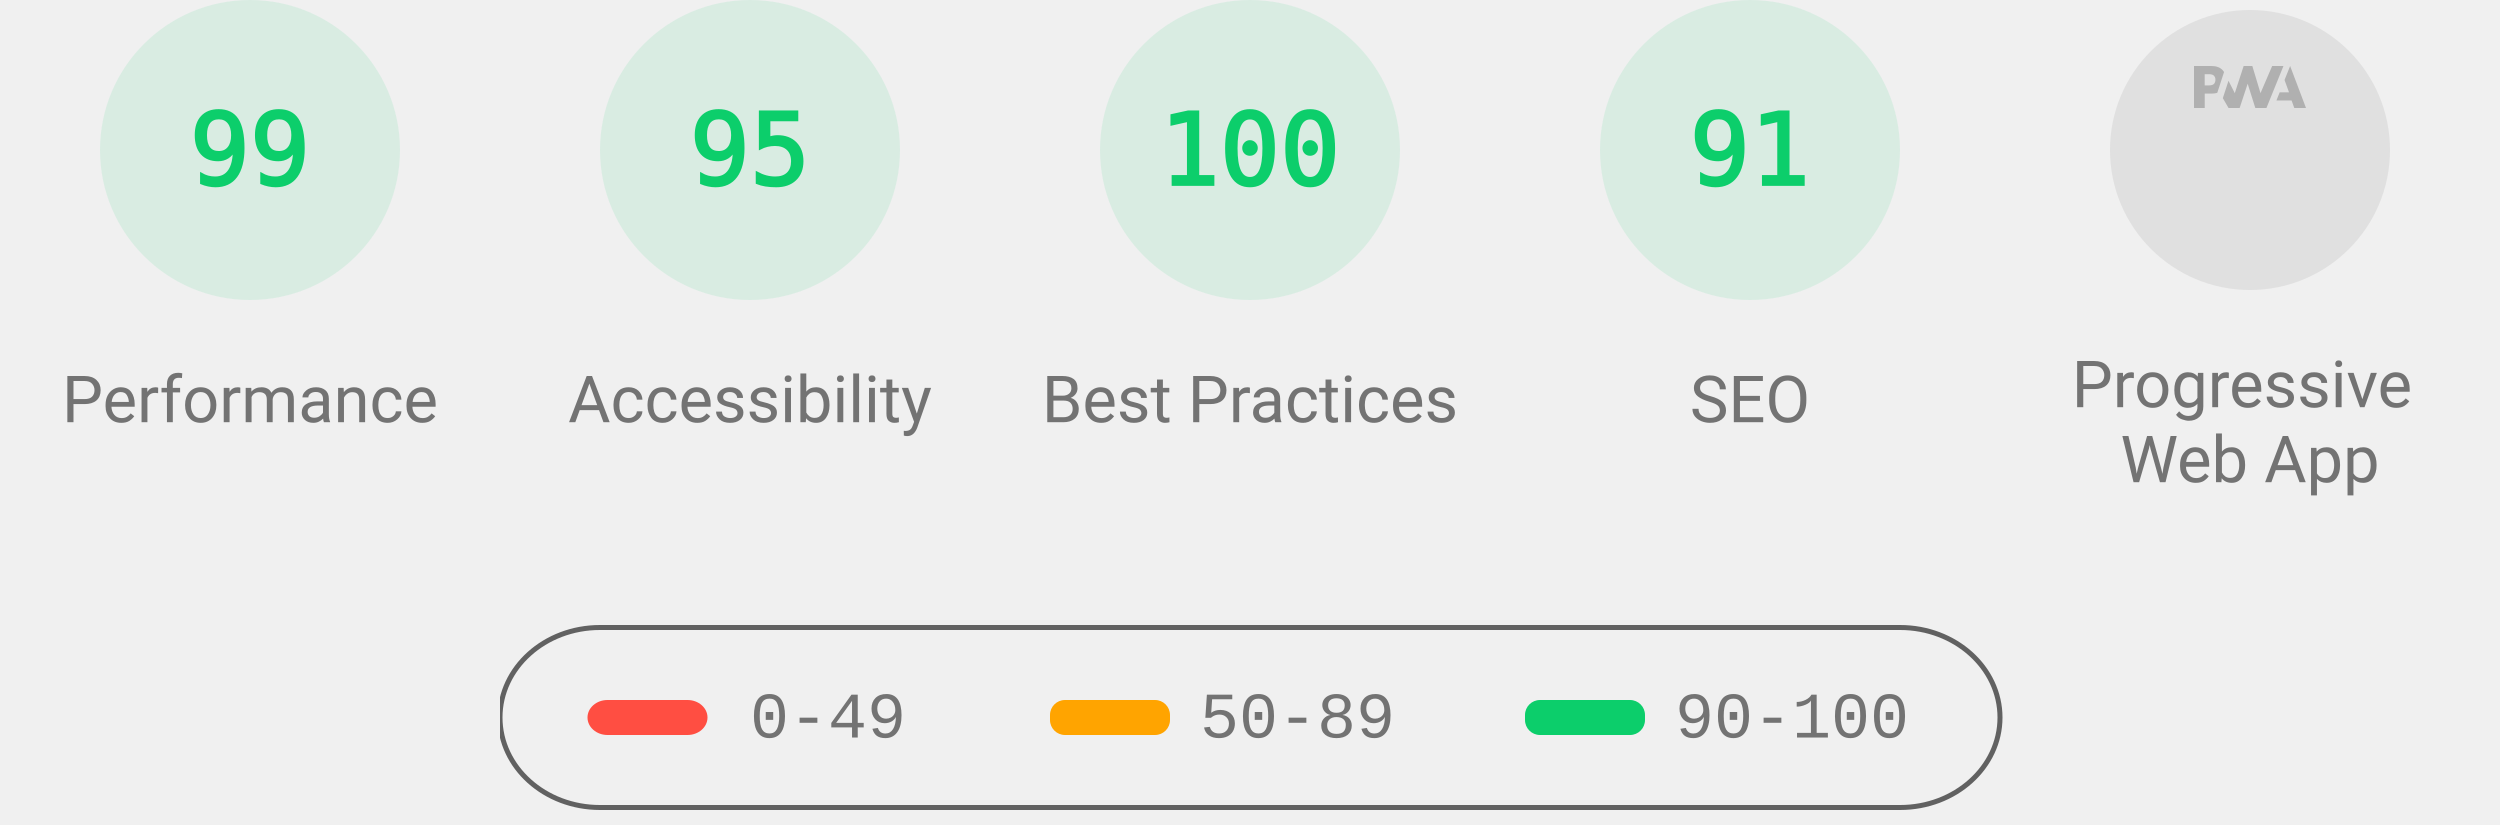
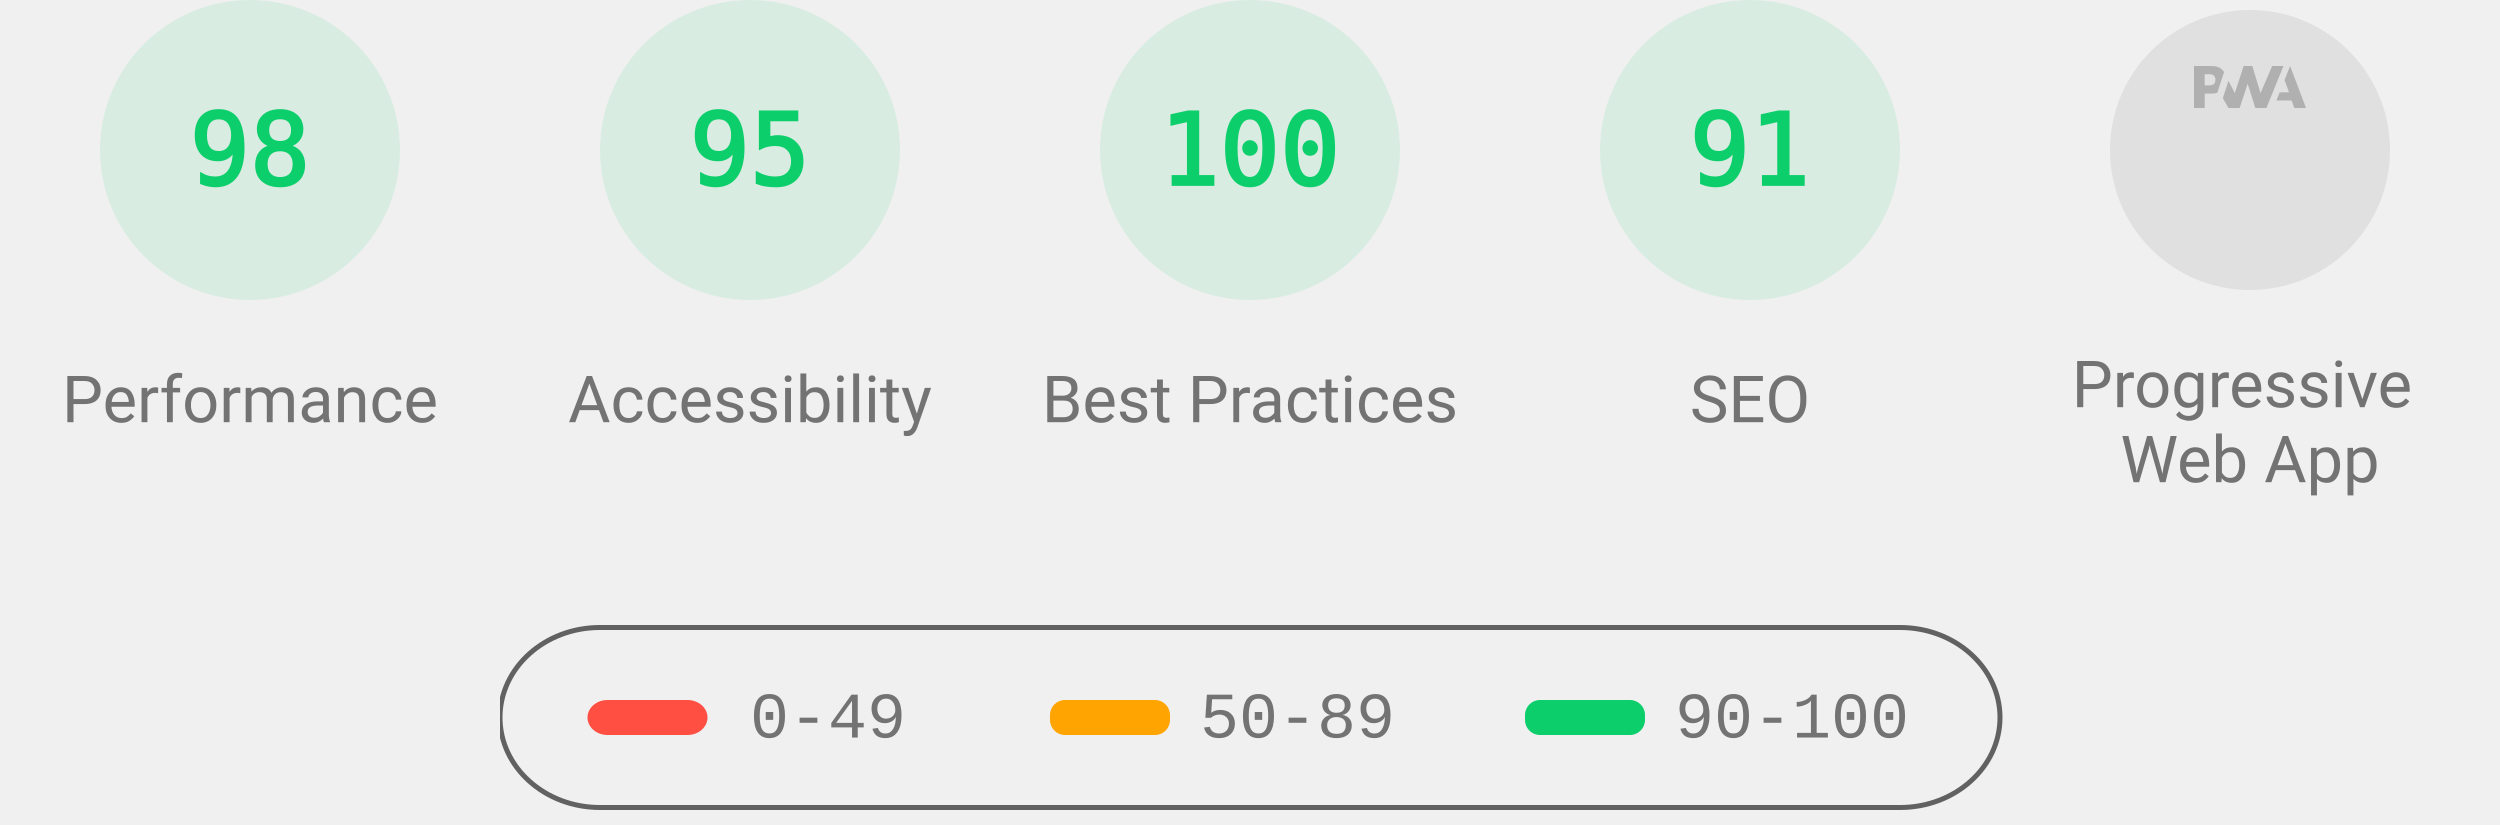
<svg xmlns="http://www.w3.org/2000/svg" class="theme--agnostic" fill="none" width="1000" height="330">
  <style>
			.gauge-base {
				opacity: 0.1
			}

			.gauge-arc {
				fill: none;
				animation-delay: 250ms;
				stroke-linecap: round;
				transform: rotate(-90deg);
				transform-origin: 100px 60px;
				animation: load-gauge 1s ease forwards
			}

			.guage-text {
				font-size: 40px;
				font-family: monospace;
				text-align: center
			}

			.guage-red {
				color: #ff4e42;
				fill: #ff4e42;
				stroke: #ff4e42
			}
			.guage-orange {
				color: #ffa400;
				fill: #ffa400;
				stroke: #ffa400
			}
			.guage-green {
				color: #0cce6b;
				fill: #0cce6b;
				stroke: #0cce6b
			}
			.theme--agnostic .guage-undefined {
				color: #5c5c5c;
				fill: #5c5c5c;
				stroke: #5c5c5c
			}
			.theme--light .guage-undefined {
				color: #1e1e1e;
				fill: #1e1e1e;
				stroke: #1e1e1e
			}
			.theme--dark .guage-undefined {
				color: #f5f5f5;
				fill: #f5f5f5;
				stroke: #f5f5f5
			}

			.guage-title {
				stroke: none;
				font-size: 26px;
				line-height: 26px;
				font-family: Roboto, Halvetica, Arial, sans-serif
			}
			.metric.guage-title {
				font-family: 'Courier New', Courier, monospace
			}
			.theme--agnostic .guage-title {
				color: #737373;
				fill: #737373
			}
			.theme--light .guage-title {
				color: #212121;
				fill: #212121
			}
			.theme--dark .guage-title {
				color: #f5f5f5;
				fill: #f5f5f5
			}

			@keyframes load-gauge {
				from {
					stroke-dasharray: 0 352.858
				}
			}
			.lh-gauge--pwa__disc {
				fill: #e0e0e0
			}
			.lh-gauge--pwa__logo {
				position: relative;
				fill: #b0b0b0
			}
			.lh-gauge--pwa__invisible {
				display: none
			}
			.lh-gauge--pwa__visible {
				display: inline
			}
			.guage-invisible {
				display: none
			}
			.lh-gauge--pwa__logo--primary-color {
				fill: #304ffe
			}
			.theme--agnostic .lh-gauge--pwa__logo--secondary-color {
				fill: #787878
			}
			.theme--light .lh-gauge--pwa__logo--secondary-color {
				fill: #3d3d3d
			}
			.theme--dark .lh-gauge--pwa__logo--secondary-color {
				fill: #d8b6b6
			}
			.theme--light #svg_2 {
				stroke: #00000022
			}
			.theme--agnostic #svg_2 {
				stroke: #616161
			}
			.theme--light #svg_2 {
				stroke: #00000022
			}
			.theme--dark #svg_2 {
				stroke: #f5f5f566
			}
		</style>
  <svg class="guage-div guage-perf guage-green" viewBox="0 0 200 200" width="200" height="200" x="0" y="0">
    <circle class="gauge-base" r="56" cx="100" cy="60" stroke-width="8" />
-     <circle class="gauge-arc guage-arc-1" r="56" cx="100" cy="60" stroke-width="8" style="stroke-dasharray: 348.339, 351.858;" />
-     <text class="guage-text" x="100px" y="60px" alignment-baseline="central" dominant-baseline="central" text-anchor="middle">99</text>
+     <circle class="gauge-arc guage-arc-1" r="56" cx="100" cy="60" stroke-width="8" style="stroke-dasharray: 344.821, 351.858;" />
+     <text class="guage-text" x="100px" y="60px" alignment-baseline="central" dominant-baseline="central" text-anchor="middle">98</text>
    <text class="guage-title" x="100px" y="160px" alignment-baseline="central" dominant-baseline="central" text-anchor="middle">Performance</text>
  </svg>,<svg class="guage-div guage-perf guage-green" viewBox="0 0 200 200" width="200" height="200" x="200" y="0">
    <circle class="gauge-base" r="56" cx="100" cy="60" stroke-width="8" />
    <circle class="gauge-arc guage-arc-1" r="56" cx="100" cy="60" stroke-width="8" style="stroke-dasharray: 334.265, 351.858;" />
    <text class="guage-text" x="100px" y="60px" alignment-baseline="central" dominant-baseline="central" text-anchor="middle">95</text>
    <text class="guage-title" x="100px" y="160px" alignment-baseline="central" dominant-baseline="central" text-anchor="middle">Accessibility</text>
  </svg>,<svg class="guage-div guage-perf guage-green" viewBox="0 0 200 200" width="200" height="200" x="400" y="0">
    <circle class="gauge-base" r="56" cx="100" cy="60" stroke-width="8" />
    <circle class="gauge-arc guage-arc-1" r="56" cx="100" cy="60" stroke-width="8" style="stroke-dasharray: 351.858, 351.858;" />
    <text class="guage-text" x="100px" y="60px" alignment-baseline="central" dominant-baseline="central" text-anchor="middle">100</text>
    <text class="guage-title" x="100px" y="160px" alignment-baseline="central" dominant-baseline="central" text-anchor="middle">Best Practices</text>
  </svg>,<svg class="guage-div guage-perf guage-green" viewBox="0 0 200 200" width="200" height="200" x="600" y="0">
    <circle class="gauge-base" r="56" cx="100" cy="60" stroke-width="8" />
    <circle class="gauge-arc guage-arc-1" r="56" cx="100" cy="60" stroke-width="8" style="stroke-dasharray: 320.191, 351.858;" />
    <text class="guage-text" x="100px" y="60px" alignment-baseline="central" dominant-baseline="central" text-anchor="middle">91</text>
    <text class="guage-title" x="100px" y="160px" alignment-baseline="central" dominant-baseline="central" text-anchor="middle">SEO</text>
  </svg>,<svg class="guage-div guage-pwa" viewBox="0 0 200 200" width="200" height="200" x="800" y="0">
    <svg viewBox="0 0 60 60" width="112" height="112" x="44" y="4">
      <defs>
        <linearGradient id="lh-gauge--pwa__check-circle__gradient-0" x1="50%" y1="0%" x2="50%" y2="100%">
          <stop stop-color="#00C852" offset="0%" />
          <stop stop-color="#009688" offset="100%" />
        </linearGradient>
        <linearGradient id="lh-gauge--pwa__installable__shadow-gradient-0" x1="76.056%" x2="24.111%" y1="82.995%" y2="24.735%">
          <stop stop-color="#A5D6A7" offset="0%" />
          <stop stop-color="#80CBC4" offset="100%" />
        </linearGradient>
        <linearGradient id="lh-gauge--pwa__fast-reliable__shadow-gradient-0" x1="76.056%" y1="82.995%" x2="25.678%" y2="26.493%">
          <stop stop-color="#64B5F6" offset="0%" />
          <stop stop-color="#2979FF" offset="100%" />
        </linearGradient>
        <g id="lh-gauge--pwa__fast-reliable-badge-0">
          <circle fill="#FFFFFF" cx="10" cy="10" r="10" />
          <path fill="#304FFE" d="M10 3.58l5.25 2.34v3.5c0 3.23-2.24 6.26-5.25 7-3.01-.74-5.25-3.77-5.25-7v-3.5L10 3.58zm-.47 10.74l2.76-4.83.03-.07c.04-.08 0-.24-.22-.24h-1.64l.47-3.26h-.47l-2.7 4.77c-.02.01.05-.1-.04.05-.09.16-.1.31.18.31h1.63l-.47 3.27h.47z" />
        </g>
        <g id="lh-gauge--pwa__installable-badge-0">
          <circle fill="#FFFFFF" cx="10" cy="10" r="10" />
          <path fill="#009688" d="M10 4.167A5.835 5.835 0 0 0 4.167 10 5.835 5.835 0 0 0 10 15.833 5.835 5.835 0 0 0 15.833 10 5.835 5.835 0 0 0 10 4.167zm2.917 6.416h-2.334v2.334H9.417v-2.334H7.083V9.417h2.334V7.083h1.166v2.334h2.334v1.166z" />
        </g>
      </defs>
      <g stroke="none" fill-rule="nonzero">
        <circle class="lh-gauge--pwa__disc" cx="30" cy="30" r="30" />
        <g class="lh-gauge--pwa__logo">
          <path d="M35.66 19.39l.7-1.75h2L37.4 15 38.6 12l3.4 9h-2.51l-.58-1.61z" />
          <path d="M33.52 21l3.65-9h-2.42l-2.5 5.82L30.5 12h-1.86l-1.9 5.82-1.35-2.65-1.21 3.72L25.4 21h2.38l1.72-5.2 1.64 5.2z" />
          <path fill-rule="nonzero" d="M20.3 17.91h1.48c.45 0 .85-.05 1.2-.15l.39-1.18 1.07-3.3a2.64 2.64 0 0 0-.28-.37c-.55-.6-1.36-.91-2.42-.91H18v9h2.3V17.9zm1.96-3.84c.22.22.33.5.33.87 0 .36-.1.65-.29.87-.2.23-.59.35-1.15.35h-.86v-2.41h.87c.52 0 .89.1 1.1.32z" />
        </g>
        <rect class="lh-gauge--pwa__component lh-gauge--pwa__na-line lh-gauge--pwa__invisible" fill="#FFFFFF" x="20" y="32" width="20" height="4" rx="2" />
        <g class="lh-gauge--pwa__component lh-gauge--pwa__fast-reliable-badge lh-gauge--pwa__invisible" transform="translate(20, 29)">
          <path fill="url(#lh-gauge--pwa__fast-reliable__shadow-gradient-0)" d="M33.63 19.49A30 30 0 0 1 16.2 30.36L3 17.14 17.14 3l16.49 16.49z" />
          <use href="#lh-gauge--pwa__fast-reliable-badge-0" />
        </g>
        <g class="lh-gauge--pwa__component lh-gauge--pwa__installable-badge lh-gauge--pwa__invisible" transform="translate(20, 29)">
          <path fill="url(#lh-gauge--pwa__installable__shadow-gradient-0)" d="M33.629 19.487c-4.272 5.453-10.391 9.39-17.415 10.869L3 17.142 17.142 3 33.63 19.487z" />
          <use href="#lh-gauge--pwa__installable-badge-0" />
        </g>
        <g class="lh-gauge--pwa__component lh-gauge--pwa__fast-reliable-installable-badges lh-gauge--pwa__invisible">
          <g transform="translate(8, 29)">
            <path fill="url(#lh-gauge--pwa__fast-reliable__shadow-gradient-0)" d="M16.321 30.463L3 17.143 17.142 3l22.365 22.365A29.864 29.864 0 0 1 22 31c-1.942 0-3.84-.184-5.679-.537z" />
            <use href="#lh-gauge--pwa__fast-reliable-badge-0" />
          </g>
          <g transform="translate(32, 29)">
            <path fill="url(#lh-gauge--pwa__installable__shadow-gradient-0)" d="M25.982 11.84a30.107 30.107 0 0 1-13.08 15.203L3 17.143 17.142 3l8.84 8.84z" />
            <use href="#lh-gauge--pwa__installable-badge-0" />
          </g>
        </g>
        <g class="lh-gauge--pwa__component lh-gauge--pwa__check-circle lh-gauge--pwa__invisible" transform="translate(18, 28)">
          <circle fill="#FFFFFF" cx="12" cy="12" r="12" />
          <path fill="url(#lh-gauge--pwa__check-circle__gradient-0)" d="M12 2a10 10 0 1 0 0 20 10 10 0 0 0 0-20zm-2 15l-5-5 1.41-1.41L10 14.17l7.59-7.59L19 8l-9 9z" />
        </g>
      </g>
    </svg>
    <text class="guage-title" y="160px" alignment-baseline="central" dominant-baseline="central" text-anchor="middle">
      <tspan x="100px" dy="-6px">Progressive</tspan>
      <tspan x="100px" dy="30px">Web App</tspan>
    </text>
  </svg>
  <svg width="604" height="76" x="200" y="250">
    <g>
      <rect fill="none" id="canvas_background" height="80" width="604" y="-1" x="-1" />
      <g display="none" overflow="visible" y="0" x="0" height="100%" width="100%" id="canvasGrid">
        <rect fill="url(#gridpattern)" stroke-width="0" y="0" x="0" height="100%" width="100%" />
      </g>
    </g>
    <g>
      <rect fill-opacity="0" stroke-width="2" rx="40" id="svg_2" height="72" width="600" y="1" x="0" fill="#000000" />
      <rect stroke="#000" rx="8" id="svg_3" height="14" width="48" y="30" x="35" stroke-opacity="null" stroke-width="0" fill="#ff4e42" />
      <rect stroke="#000" rx="6" id="svg_4" height="14" width="48" y="30" x="220" stroke-opacity="null" stroke-width="0" fill="#ffa400" />
      <rect stroke="#000" rx="6" id="svg_5" height="14" width="48" y="30" x="410" stroke-opacity="null" stroke-width="0" fill="#0cce6b" />
      <text class="metric guage-title" xml:space="preserve" text-anchor="start" font-size="26" id="svg_6" y="45" x="100" stroke-opacity="null" stroke-width="0" stroke="#000">0-49</text>
      <text class="metric guage-title" xml:space="preserve" text-anchor="start" font-size="26" id="svg_7" y="45" x="280" stroke-opacity="null" stroke-width="0" stroke="#000">50-89</text>
      <text class="metric guage-title" xml:space="preserve" text-anchor="start" font-size="26" id="svg_8" y="45" x="470" stroke-opacity="null" stroke-width="0" stroke="#000">90-100</text>
    </g>
  </svg>
</svg>
